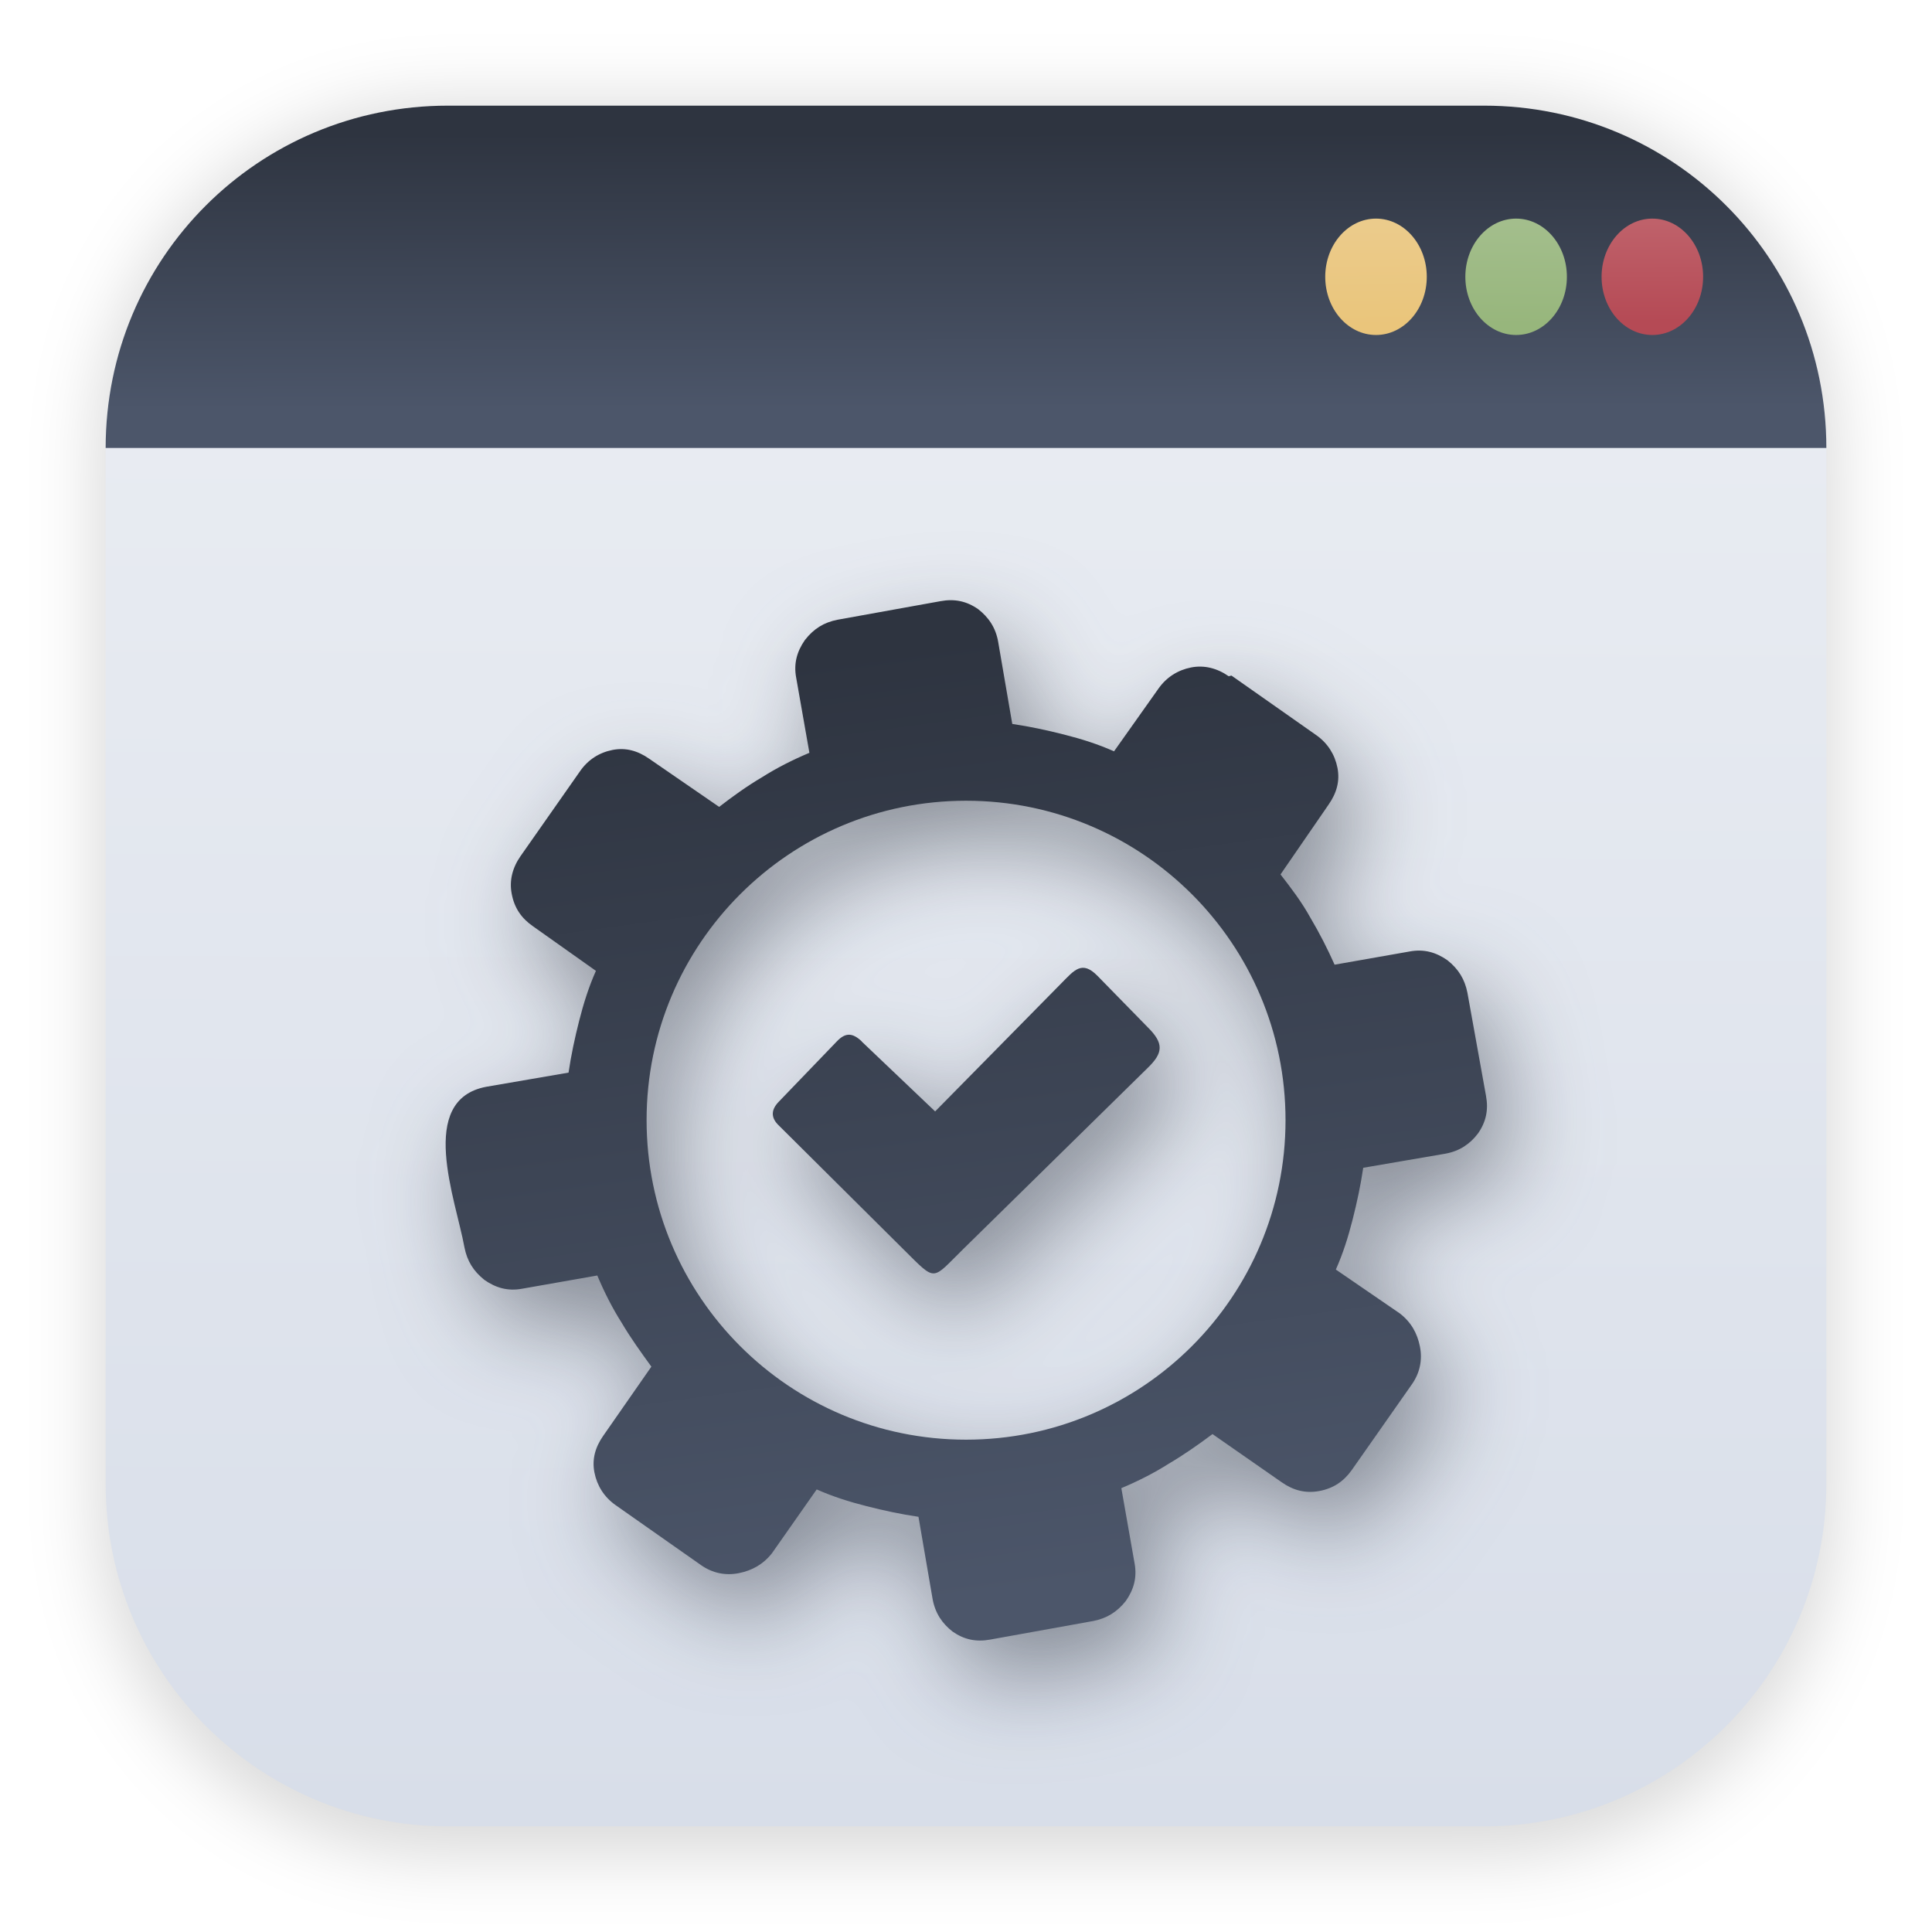
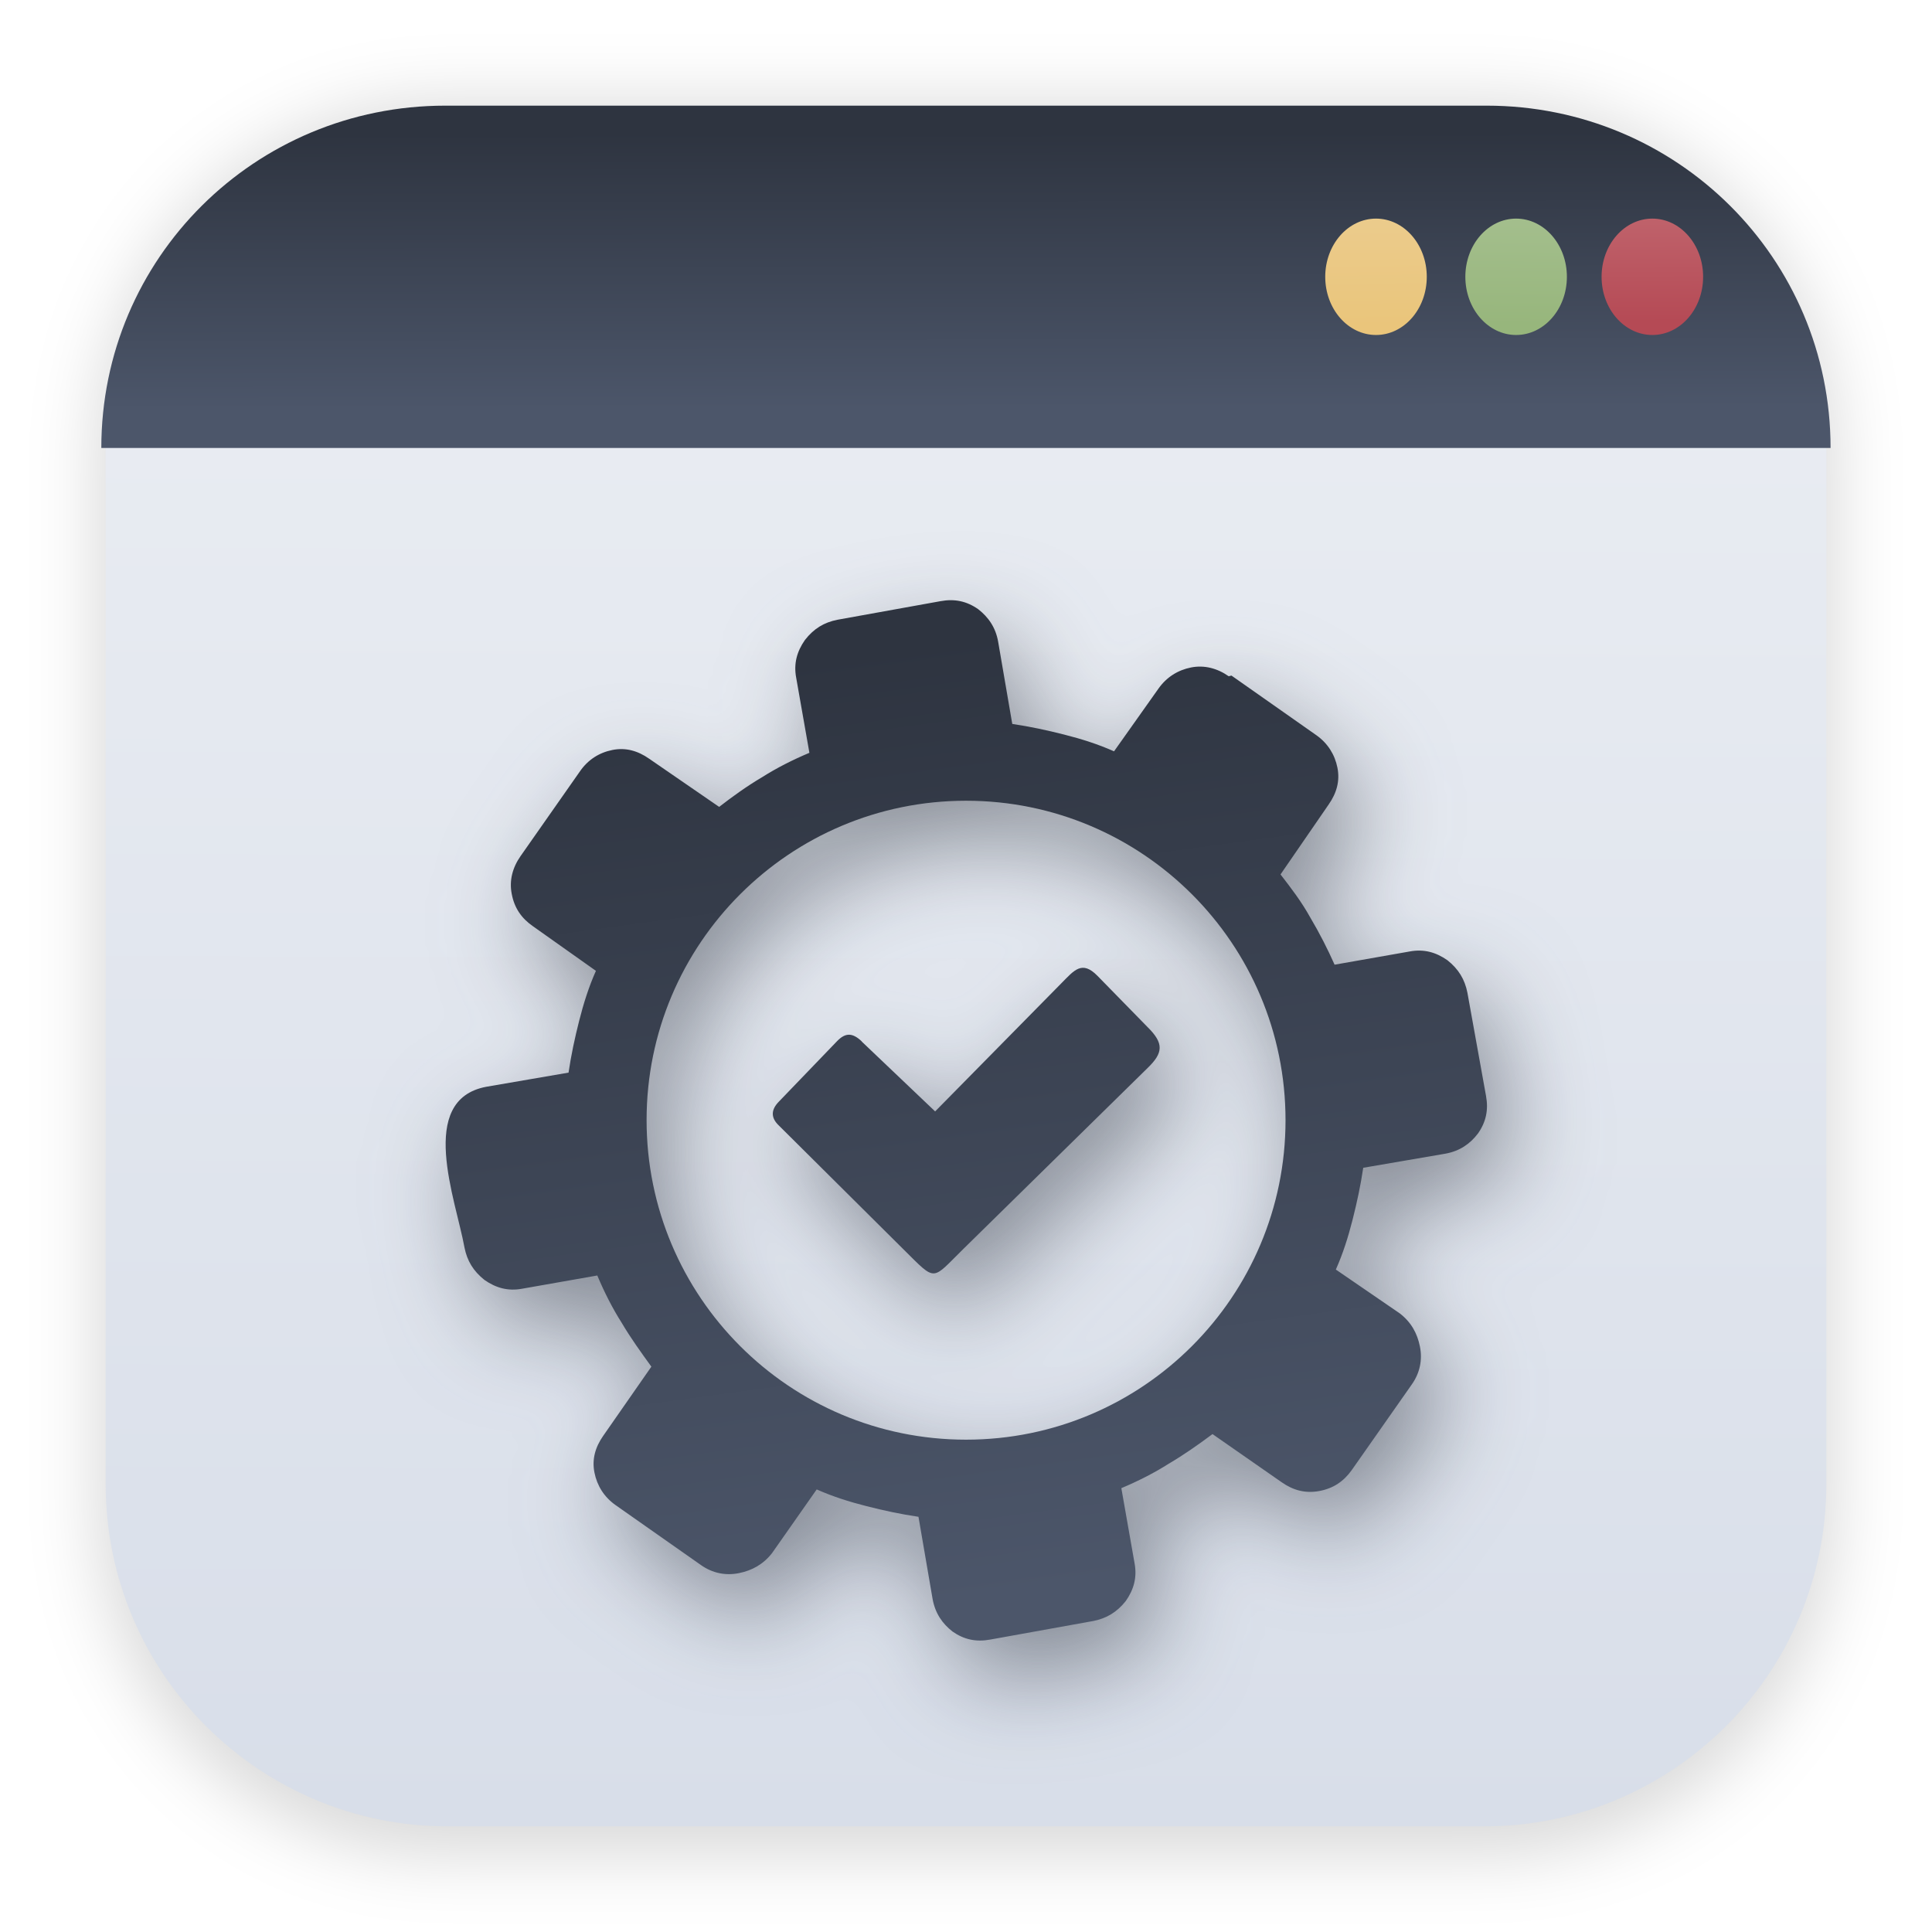
<svg xmlns="http://www.w3.org/2000/svg" width="64" height="64" version="1.1" viewBox="0 0 16.933 16.933">
  <defs>
    <filter id="filter1178" x="-.048" y="-.048" width="1.096" height="1.096" color-interpolation-filters="sRGB">
      <feGaussianBlur stdDeviation="0.307" />
    </filter>
    <linearGradient id="linearGradient1340" x1="8.355" x2="8.4" y1="16.007" y2=".794" gradientUnits="userSpaceOnUse">
      <stop stop-color="#d8dee9" offset="0" />
      <stop stop-color="#eceff4" offset="1" />
    </linearGradient>
-     <linearGradient id="linearGradient1313" x1="8.236" x2="8.24" y1="1.161" y2="3.582" gradientUnits="userSpaceOnUse">
+     <linearGradient id="linearGradient1313" x1="8.236" x2="8.24" y1="1.161" y2="3.582" gradientTransform="matrix(1.005 0 0 1 -.042332 0)" gradientUnits="userSpaceOnUse">
      <stop stop-color="#2e3440" offset="0" />
      <stop stop-color="#4c566a" offset="1" />
    </linearGradient>
    <linearGradient id="linearGradient6207" x1="7.635" x2="8.761" y1="5.704" y2="14.001" gradientUnits="userSpaceOnUse">
      <stop stop-color="#2e3440" offset="0" />
      <stop stop-color="#4c566a" offset="1" />
    </linearGradient>
    <filter id="filter6437" x="-.108" y="-.108" width="1.216" height="1.216" color-interpolation-filters="sRGB">
      <feGaussianBlur stdDeviation="0.41" />
    </filter>
    <linearGradient id="linearGradient6495" x1="12.05" x2="12.066" y1="1.972" y2="2.852" gradientUnits="userSpaceOnUse">
      <stop stop-color="#ebcb8b" offset="0" />
      <stop stop-color="#eac57b" offset="1" />
    </linearGradient>
    <linearGradient id="linearGradient6567" x1="13.286" x2="13.275" y1="1.958" y2="2.848" gradientUnits="userSpaceOnUse">
      <stop stop-color="#a3be8c" offset="0" />
      <stop stop-color="#97b67c" offset="1" />
    </linearGradient>
    <linearGradient id="linearGradient6639" x1="14.461" x2="14.467" y1="1.95" y2="2.82" gradientUnits="userSpaceOnUse">
      <stop stop-color="#bf616a" offset="0" />
      <stop stop-color="#b54a55" offset="1" />
    </linearGradient>
  </defs>
  <g stroke-linecap="round" stroke-linejoin="round">
-     <rect transform="matrix(.99138 0 0 1 .072989 .0019055)" x=".794" y=".905" width="15.346" height="15.346" rx="3.053" ry="3.053" fill="#000000" filter="url(#filter1178)" opacity=".15" stroke-width="1.249" style="mix-blend-mode:normal" />
+     <rect transform="matrix(.99138 0 0 1 .072989 .0019055)" x=".794" y=".905" width="15.346" height="15.346" rx="3.053" ry="3.053" filter="url(#filter1178)" opacity=".15" stroke-width="1.249" style="mix-blend-mode:normal" />
    <rect x=".926" y=".926" width="15.081" height="15.081" rx="3" ry="3" fill="url(#linearGradient1340)" stroke-width="1.227" />
    <rect x=".012" y=".006" width="16.924" height="16.927" fill="none" opacity=".15" stroke-width="1.052" />
  </g>
  <style type="text/css">
	.st0{fill-rule:evenodd;clip-rule:evenodd;}
</style>
  <path class="st0" d="m10.956 6.254c-0.1-0.07-0.214-0.1-0.33-0.077-0.116 0.023-0.214 0.085-0.284 0.183l-0.391 0.552c-0.139-0.062-0.284-0.108-0.438-0.147s-0.299-0.07-0.454-0.093l-0.124-0.722c-0.022-0.124-0.085-0.214-0.175-0.284-0.1-0.07-0.206-0.093-0.33-0.07l-0.904 0.163c-0.116 0.023-0.206 0.077-0.284 0.177-0.07 0.1-0.1 0.206-0.077 0.33l0.116 0.659c-0.147 0.062-0.284 0.131-0.415 0.214-0.131 0.077-0.26 0.17-0.376 0.26l-0.613-0.422c-0.1-0.07-0.206-0.1-0.322-0.077-0.116 0.023-0.214 0.085-0.284 0.186l-0.522 0.745c-0.07 0.1-0.1 0.214-0.077 0.33 0.023 0.124 0.085 0.214 0.186 0.284l0.552 0.391c-0.062 0.139-0.108 0.284-0.147 0.438-0.039 0.154-0.07 0.299-0.093 0.454l-0.721 0.124c-0.612 0.115-0.266 0.992-0.191 1.409 0.023 0.116 0.077 0.206 0.175 0.284 0.1 0.07 0.206 0.1 0.33 0.077l0.659-0.116c0.062 0.147 0.131 0.284 0.214 0.415 0.077 0.131 0.17 0.26 0.26 0.384l-0.422 0.606c-0.07 0.1-0.1 0.206-0.077 0.322 0.023 0.116 0.085 0.214 0.183 0.284l0.752 0.528c0.1 0.07 0.214 0.093 0.33 0.07 0.116-0.023 0.214-0.077 0.291-0.175l0.392-0.559c0.139 0.062 0.284 0.108 0.438 0.147s0.298 0.07 0.454 0.093l0.124 0.722c0.023 0.124 0.085 0.214 0.175 0.284 0.1 0.07 0.206 0.093 0.33 0.07l0.904-0.163c0.116-0.023 0.206-0.077 0.284-0.175 0.07-0.1 0.1-0.206 0.077-0.33l-0.116-0.659c0.147-0.062 0.284-0.131 0.415-0.214 0.131-0.077 0.261-0.168 0.384-0.26l0.606 0.422c0.1 0.07 0.206 0.1 0.33 0.077 0.124-0.023 0.214-0.085 0.284-0.183l0.528-0.753c0.07-0.1 0.093-0.214 0.07-0.33-0.023-0.116-0.077-0.214-0.177-0.291l-0.56-0.384c0.062-0.139 0.108-0.284 0.147-0.438s0.07-0.299 0.093-0.454l0.722-0.124c0.124-0.023 0.214-0.085 0.284-0.177 0.07-0.1 0.093-0.206 0.07-0.33l-0.163-0.904c-0.023-0.116-0.077-0.206-0.175-0.284-0.1-0.07-0.206-0.1-0.33-0.077l-0.659 0.116c-0.062-0.139-0.131-0.275-0.214-0.415-0.077-0.139-0.17-0.26-0.26-0.376l0.422-0.613c0.07-0.1 0.1-0.206 0.077-0.322s-0.085-0.214-0.183-0.284l-0.746-0.524zm-3.217 3.201 0.644 0.613 1.109-1.126c0.11-0.111 0.178-0.201 0.314-0.062l0.439 0.449c0.145 0.143 0.137 0.226 7.15e-4 0.358l-1.611 1.582c-0.287 0.281-0.236 0.298-0.527 0.01l-1.106-1.099c-0.06-0.065-0.054-0.131 0.012-0.198l0.509-0.529c0.076-0.079 0.138-0.074 0.218 0.002zm0.915-2.11c1.546 0 2.8 1.253 2.8 2.8 0 1.546-1.253 2.8-2.8 2.8-1.547 0-2.8-1.254-2.8-2.801 0-1.546 1.254-2.799 2.8-2.799z" fill="#2e3440" filter="url(#filter6437)" opacity=".5" stroke-width=".074" />
  <path class="st0" d="m10.769 5.927c-0.1-0.07-0.214-0.1-0.33-0.077-0.116 0.023-0.214 0.085-0.284 0.183l-0.391 0.552c-0.139-0.062-0.284-0.108-0.438-0.147s-0.299-0.07-0.454-0.093l-0.124-0.722c-0.022-0.124-0.085-0.214-0.175-0.284-0.1-0.07-0.206-0.093-0.33-0.07l-0.904 0.163c-0.116 0.023-0.206 0.077-0.284 0.177-0.07 0.1-0.1 0.206-0.077 0.33l0.116 0.659c-0.147 0.062-0.284 0.131-0.415 0.214-0.131 0.077-0.26 0.17-0.376 0.26l-0.613-0.422c-0.1-0.07-0.206-0.1-0.322-0.077-0.116 0.023-0.214 0.085-0.284 0.186l-0.522 0.745c-0.07 0.1-0.1 0.214-0.077 0.33 0.023 0.124 0.085 0.214 0.186 0.284l0.552 0.391c-0.062 0.139-0.108 0.284-0.147 0.438-0.039 0.154-0.07 0.299-0.093 0.454l-0.721 0.124c-0.612 0.115-0.266 0.992-0.191 1.409 0.023 0.116 0.077 0.206 0.175 0.284 0.1 0.07 0.206 0.1 0.33 0.077l0.659-0.116c0.062 0.147 0.131 0.284 0.214 0.415 0.077 0.131 0.17 0.26 0.26 0.384l-0.422 0.606c-0.07 0.1-0.1 0.206-0.077 0.322 0.023 0.116 0.085 0.214 0.183 0.284l0.752 0.528c0.1 0.07 0.214 0.093 0.33 0.07 0.116-0.023 0.214-0.077 0.291-0.175l0.392-0.559c0.139 0.062 0.284 0.108 0.438 0.147s0.298 0.07 0.454 0.093l0.124 0.722c0.023 0.124 0.085 0.214 0.175 0.284 0.1 0.07 0.206 0.093 0.33 0.07l0.904-0.163c0.116-0.023 0.206-0.077 0.284-0.175 0.07-0.1 0.1-0.206 0.077-0.33l-0.116-0.659c0.147-0.062 0.284-0.131 0.415-0.214 0.131-0.077 0.261-0.168 0.384-0.26l0.606 0.422c0.1 0.07 0.206 0.1 0.33 0.077 0.124-0.023 0.214-0.085 0.284-0.183l0.528-0.753c0.07-0.1 0.093-0.214 0.07-0.33-0.023-0.116-0.077-0.214-0.177-0.291l-0.56-0.384c0.062-0.139 0.108-0.284 0.147-0.438s0.07-0.299 0.093-0.454l0.722-0.124c0.124-0.023 0.214-0.085 0.284-0.177 0.07-0.1 0.093-0.206 0.07-0.33l-0.163-0.904c-0.023-0.116-0.077-0.206-0.175-0.284-0.1-0.07-0.206-0.1-0.33-0.077l-0.659 0.116c-0.062-0.139-0.131-0.275-0.214-0.415-0.077-0.139-0.17-0.26-0.26-0.376l0.422-0.613c0.07-0.1 0.1-0.206 0.077-0.322s-0.085-0.214-0.183-0.284l-0.746-0.524zm-3.217 3.201 0.644 0.613 1.109-1.126c0.11-0.111 0.178-0.201 0.314-0.062l0.439 0.449c0.145 0.143 0.137 0.226 7.15e-4 0.358l-1.611 1.582c-0.287 0.281-0.236 0.298-0.527 0.01l-1.106-1.099c-0.06-0.065-0.054-0.131 0.012-0.198l0.509-0.529c0.076-0.079 0.138-0.074 0.218 0.002zm0.915-2.11c1.546 0 2.8 1.253 2.8 2.8 0 1.546-1.253 2.8-2.8 2.8-1.547 0-2.8-1.254-2.8-2.801 0-1.546 1.254-2.799 2.8-2.799z" fill="url(#linearGradient6207)" stroke-width=".074" />
-   <path d="m3.926 0.926h9.081c1.662 0 3 1.338 3 3h-15.081c0-1.662 1.338-3 3-3z" fill="url(#linearGradient1313)" stroke-linecap="round" stroke-linejoin="round" stroke-width="1.227" />
+   <path d="m3.903 0.926h9.126c1.67 0 3.015 1.338 3.015 3h-15.156c0-1.662 1.345-3 3.015-3z" fill="url(#linearGradient1313)" stroke-linecap="round" stroke-linejoin="round" stroke-width="1.23" />
  <ellipse cx="12.06" cy="2.426" rx=".445" ry=".51" fill="url(#linearGradient6495)" />
  <ellipse cx="13.288" cy="2.426" rx=".445" ry=".51" fill="url(#linearGradient6567)" />
  <ellipse cx="14.482" cy="2.426" rx=".445" ry=".51" fill="url(#linearGradient6639)" />
</svg>
